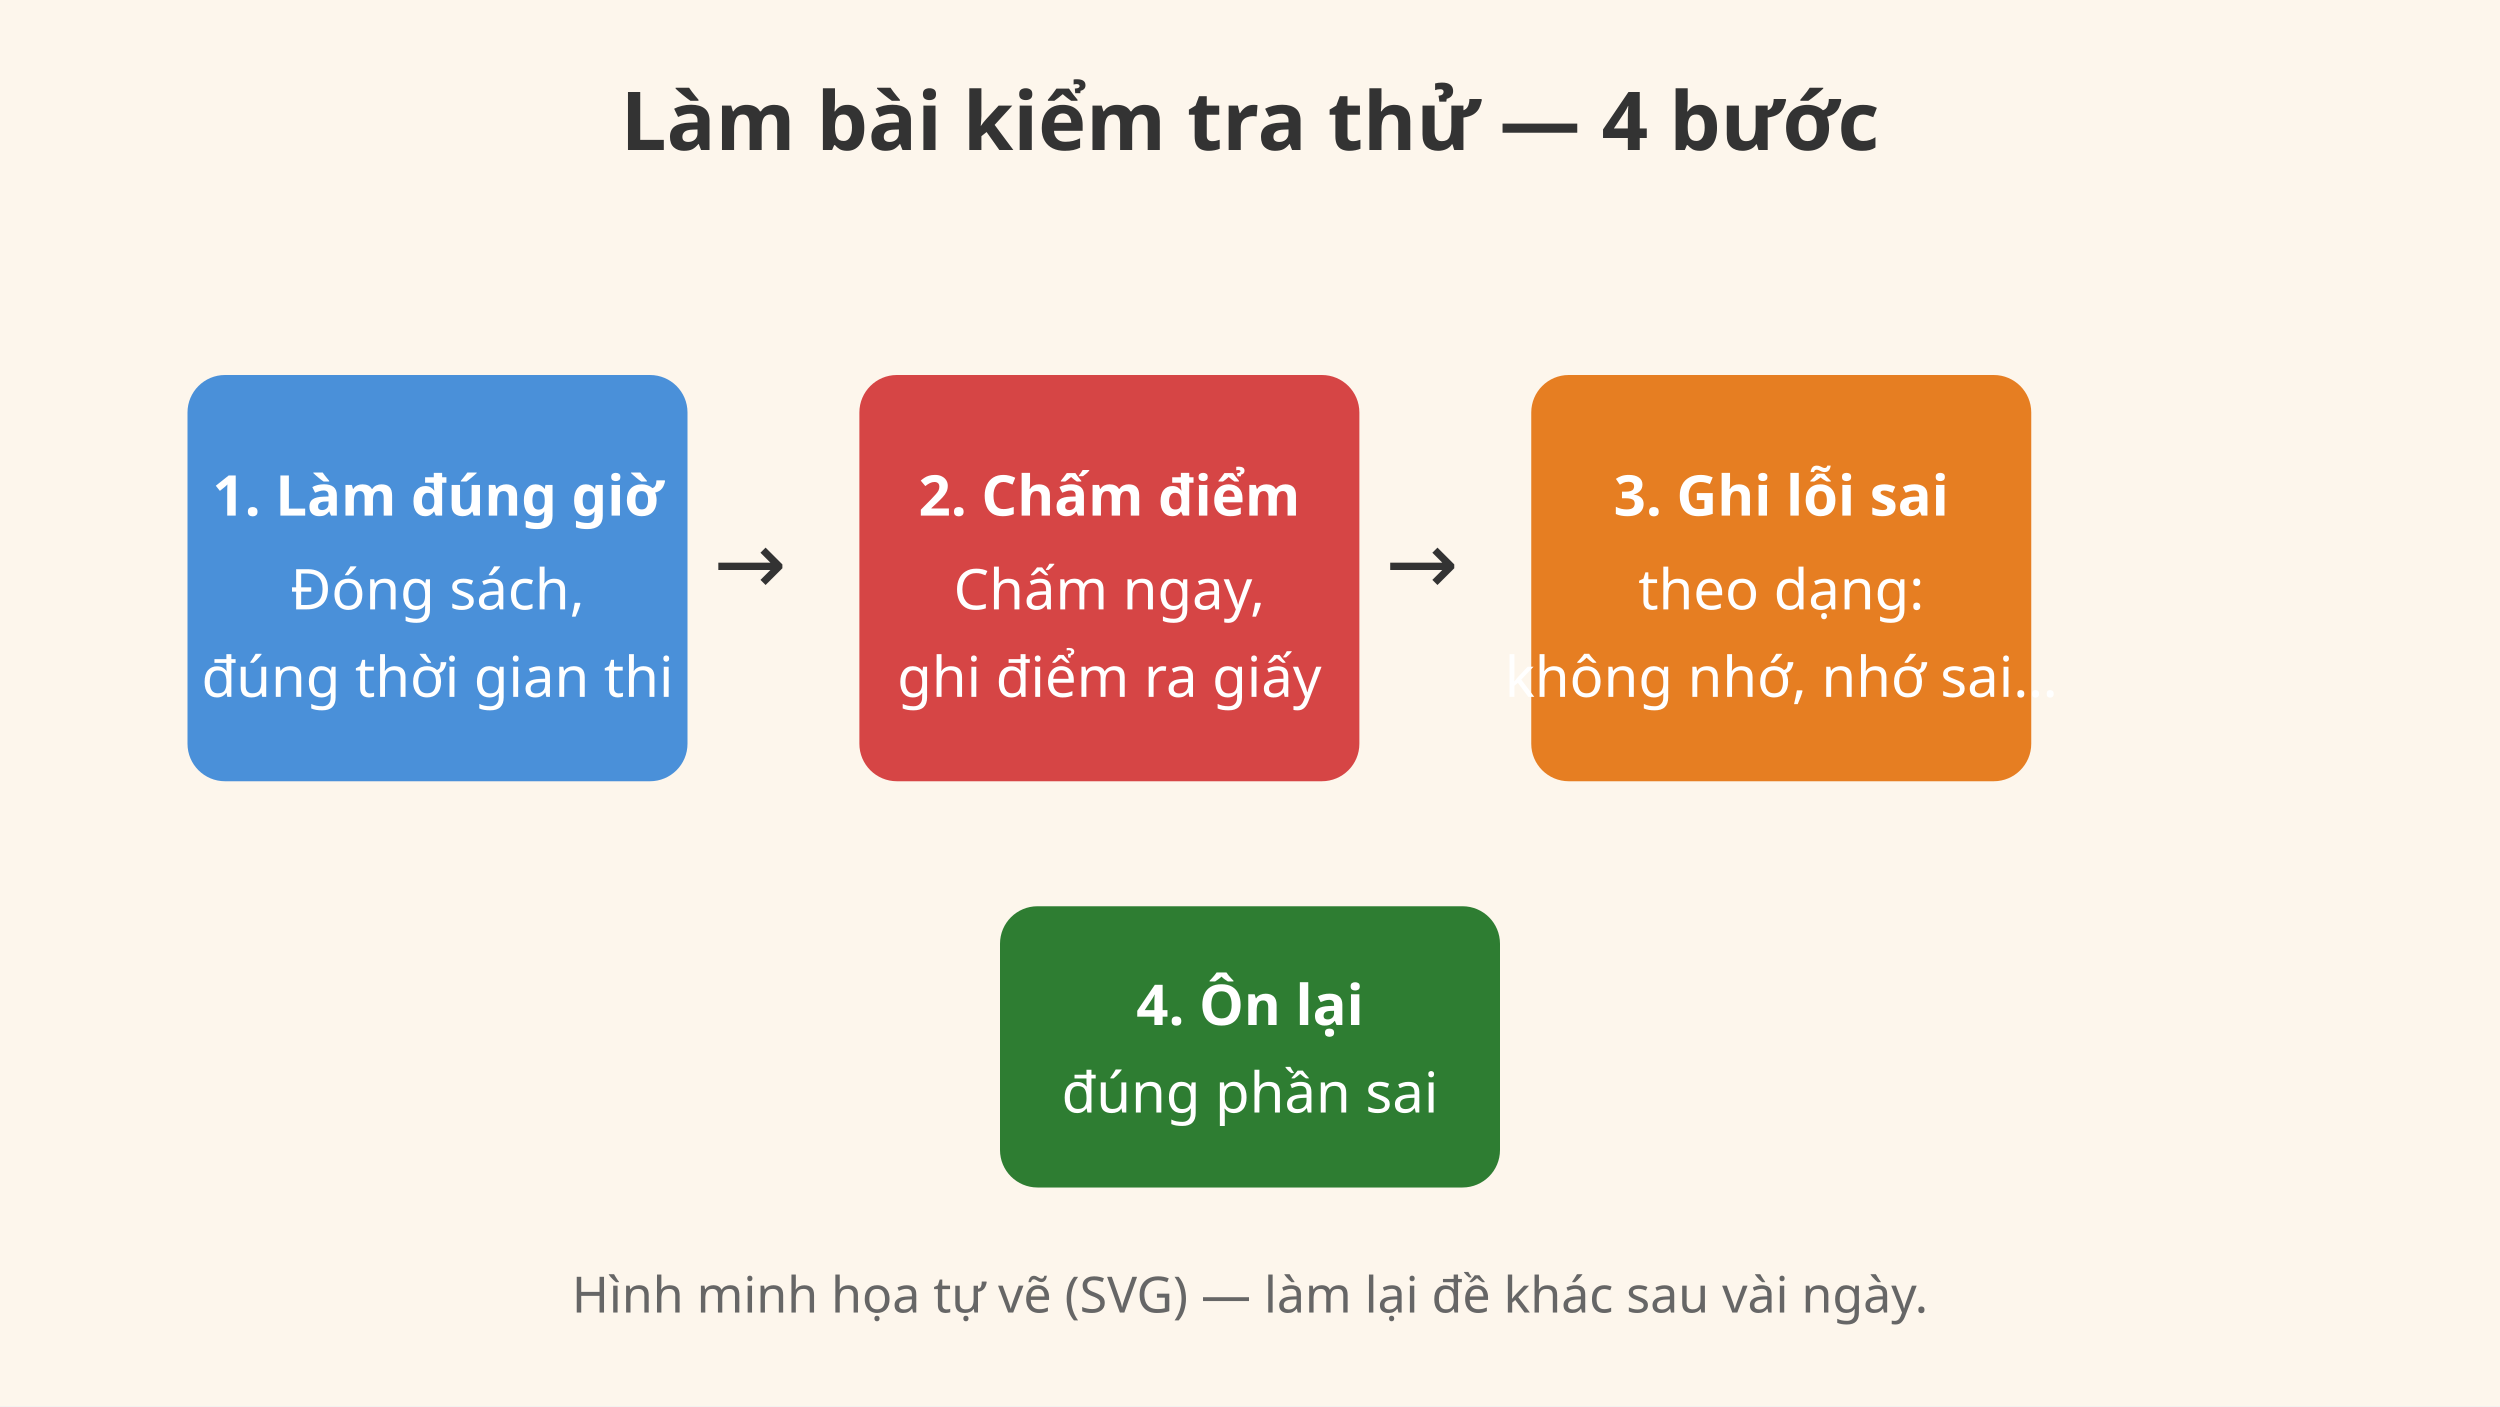
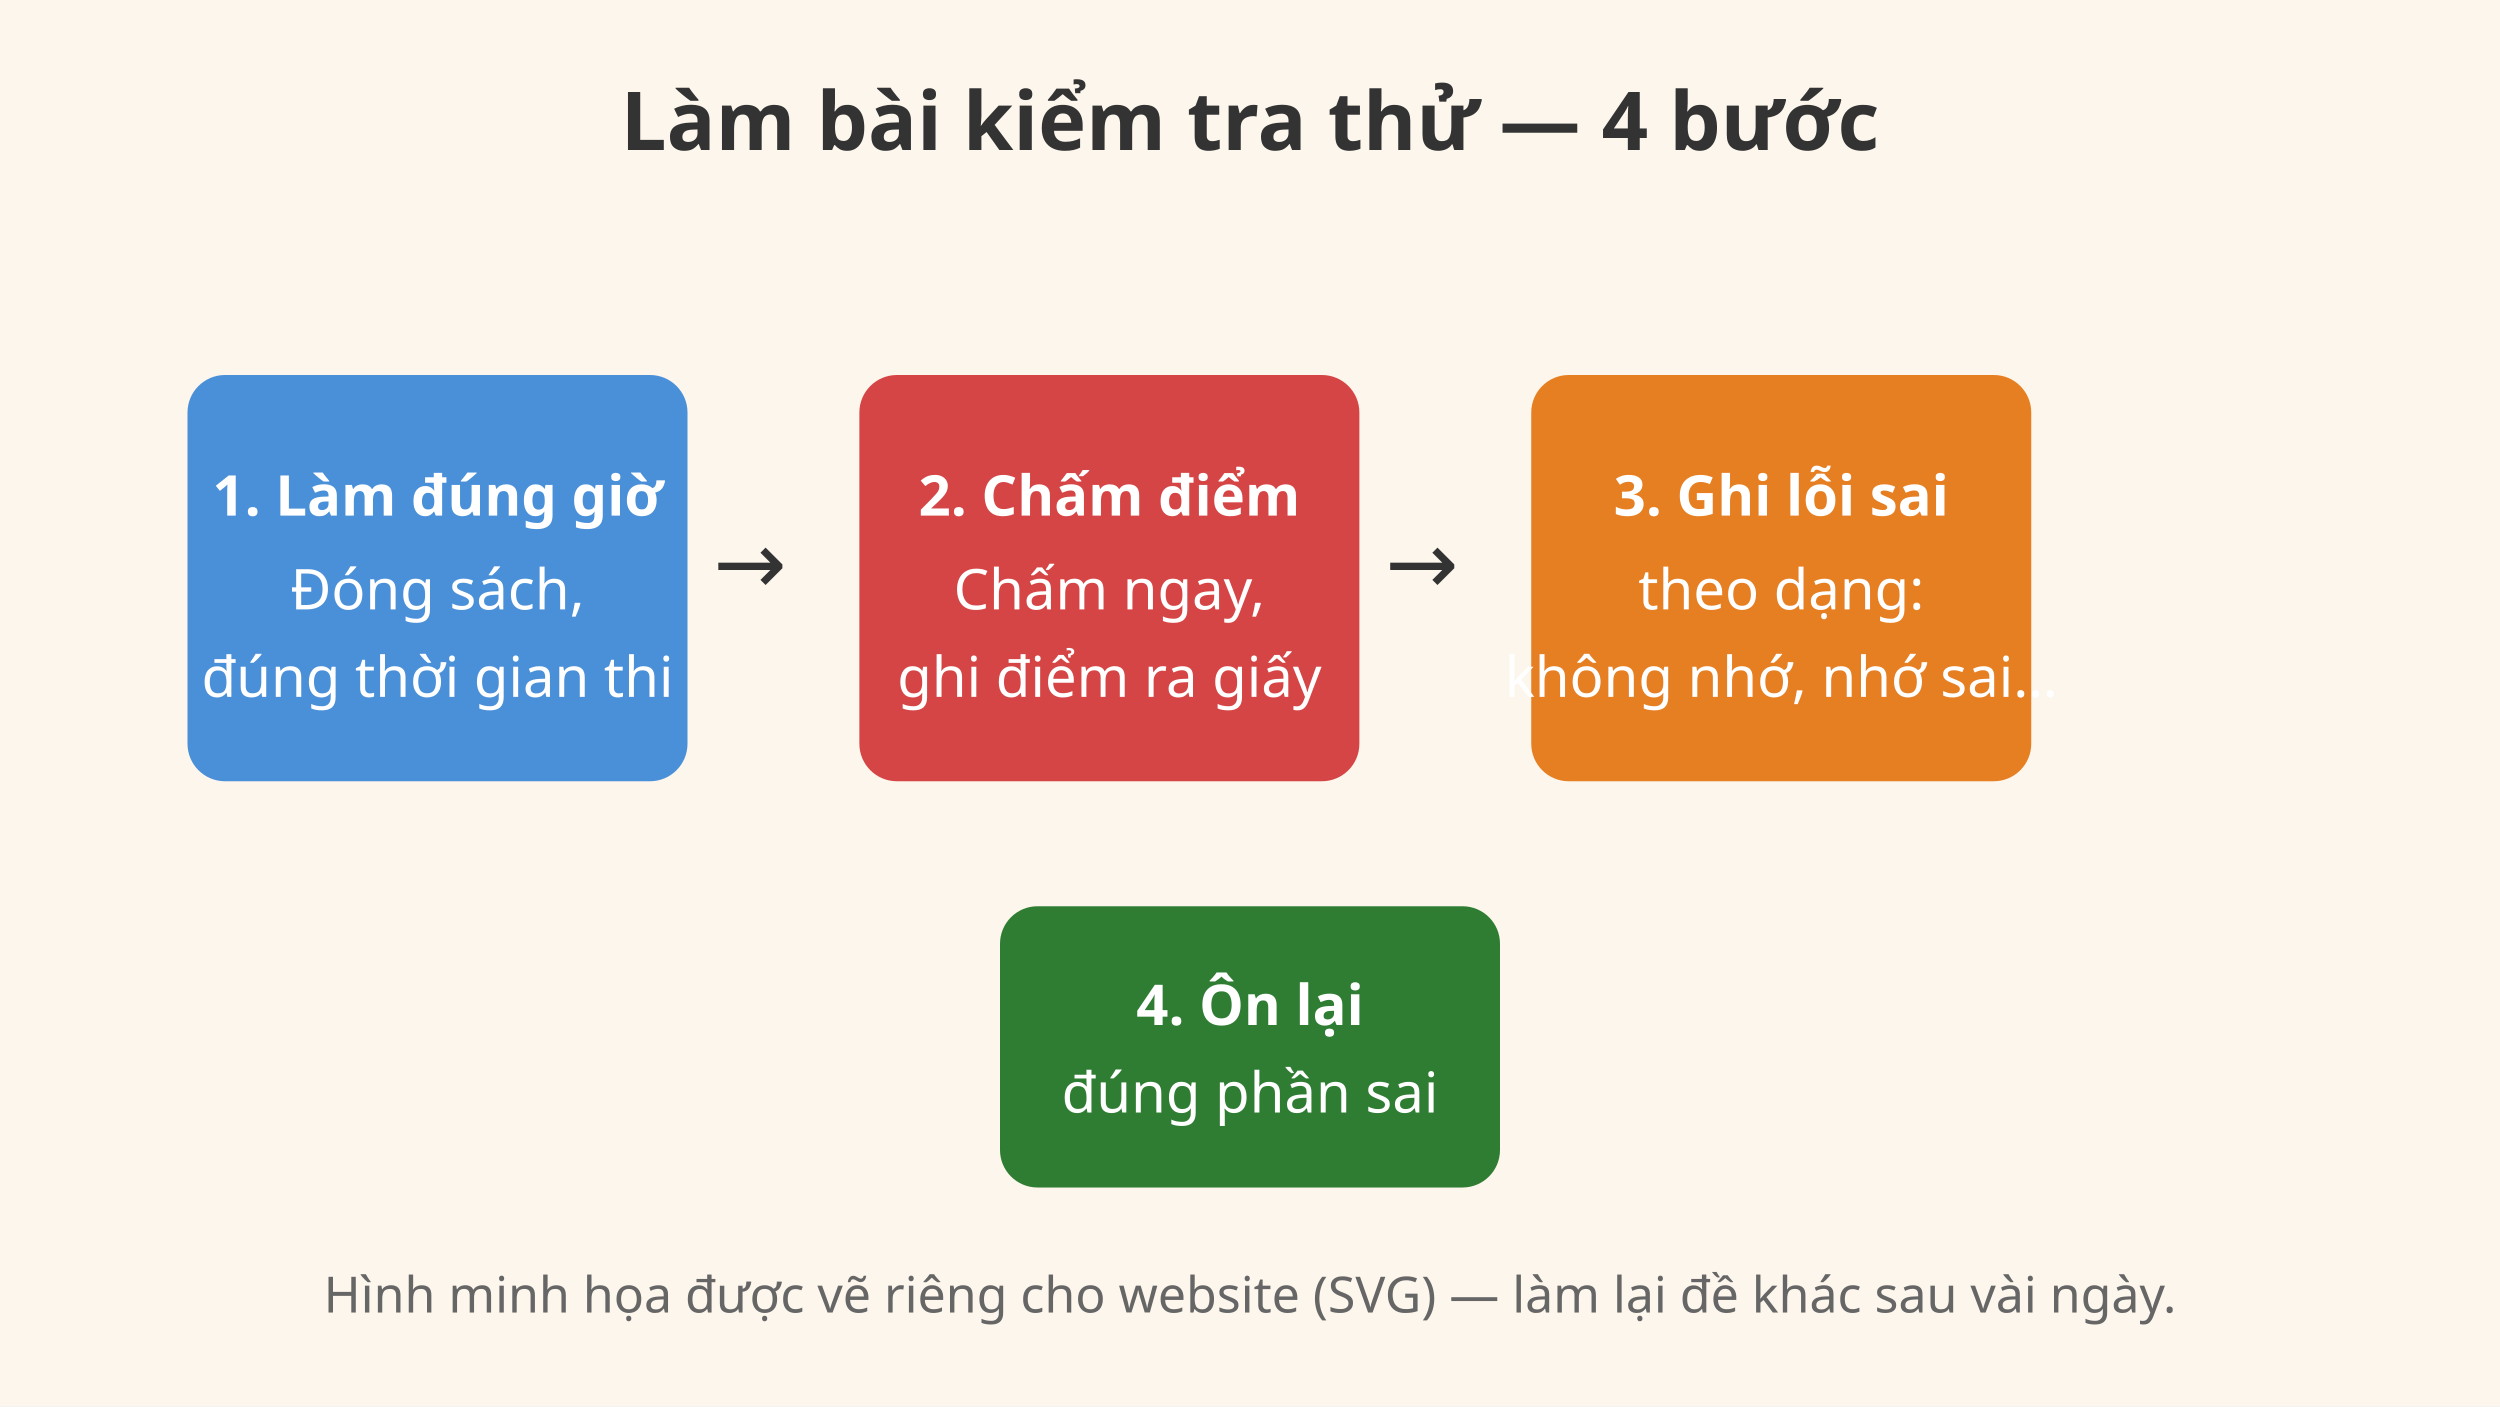
<svg xmlns="http://www.w3.org/2000/svg" width="800" height="450" viewBox="0 0 800 450" role="img" aria-label="Sơ đồ bốn bước làm bài kiểm tra thử: làm đúng giờ, chấm điểm, ghi lỗi sai theo dạng, ôn lại đúng phần sai">
  <rect width="800" height="450" fill="#fdf6ec" />
  <text x="400" y="48" font-family="sans-serif" font-size="26" font-weight="bold" text-anchor="middle" fill="#333333">Làm bài kiểm tra thử — 4 bước</text>
  <g font-family="sans-serif" font-size="18" text-anchor="middle">
    <rect x="60" y="120" width="160" height="130" rx="12" fill="#4a90d9" />
    <text x="140" y="165" fill="#ffffff" font-weight="bold">1. Làm đúng giờ</text>
    <text x="140" y="195" fill="#ffffff">Đóng sách,</text>
    <text x="140" y="223" fill="#ffffff">đúng thời gian thi</text>
    <text x="240" y="190" font-size="28" fill="#333333">→</text>
    <rect x="275" y="120" width="160" height="130" rx="12" fill="#d64545" />
    <text x="355" y="165" fill="#ffffff" font-weight="bold">2. Chấm điểm</text>
    <text x="355" y="195" fill="#ffffff">Chấm ngay,</text>
    <text x="355" y="223" fill="#ffffff">ghi điểm ra giấy</text>
    <text x="455" y="190" font-size="28" fill="#333333">→</text>
    <rect x="490" y="120" width="160" height="130" rx="12" fill="#e67e22" />
    <text x="570" y="165" fill="#ffffff" font-weight="bold">3. Ghi lỗi sai</text>
    <text x="570" y="195" fill="#ffffff">theo dạng:</text>
    <text x="570" y="223" fill="#ffffff">không nhớ, nhớ sai…</text>
  </g>
  <g font-family="sans-serif" font-size="18" text-anchor="middle">
    <rect x="320" y="290" width="160" height="90" rx="12" fill="#2e7d32" />
    <text x="400" y="328" fill="#ffffff" font-weight="bold">4. Ôn lại</text>
    <text x="400" y="356" fill="#ffffff">đúng phần sai</text>
  </g>
-   <text x="400" y="420" font-family="sans-serif" font-size="16" text-anchor="middle" fill="#666666">Hình minh họa tự vẽ (SVG) — làm lại đề khác sau vài ngày.</text>
+   <text x="400" y="420" font-family="sans-serif" font-size="16" text-anchor="middle" fill="#666666">Hình minh họa được vẽ riêng cho website (SVG) — làm lại đề khác sau vài ngày.</text>
</svg>
